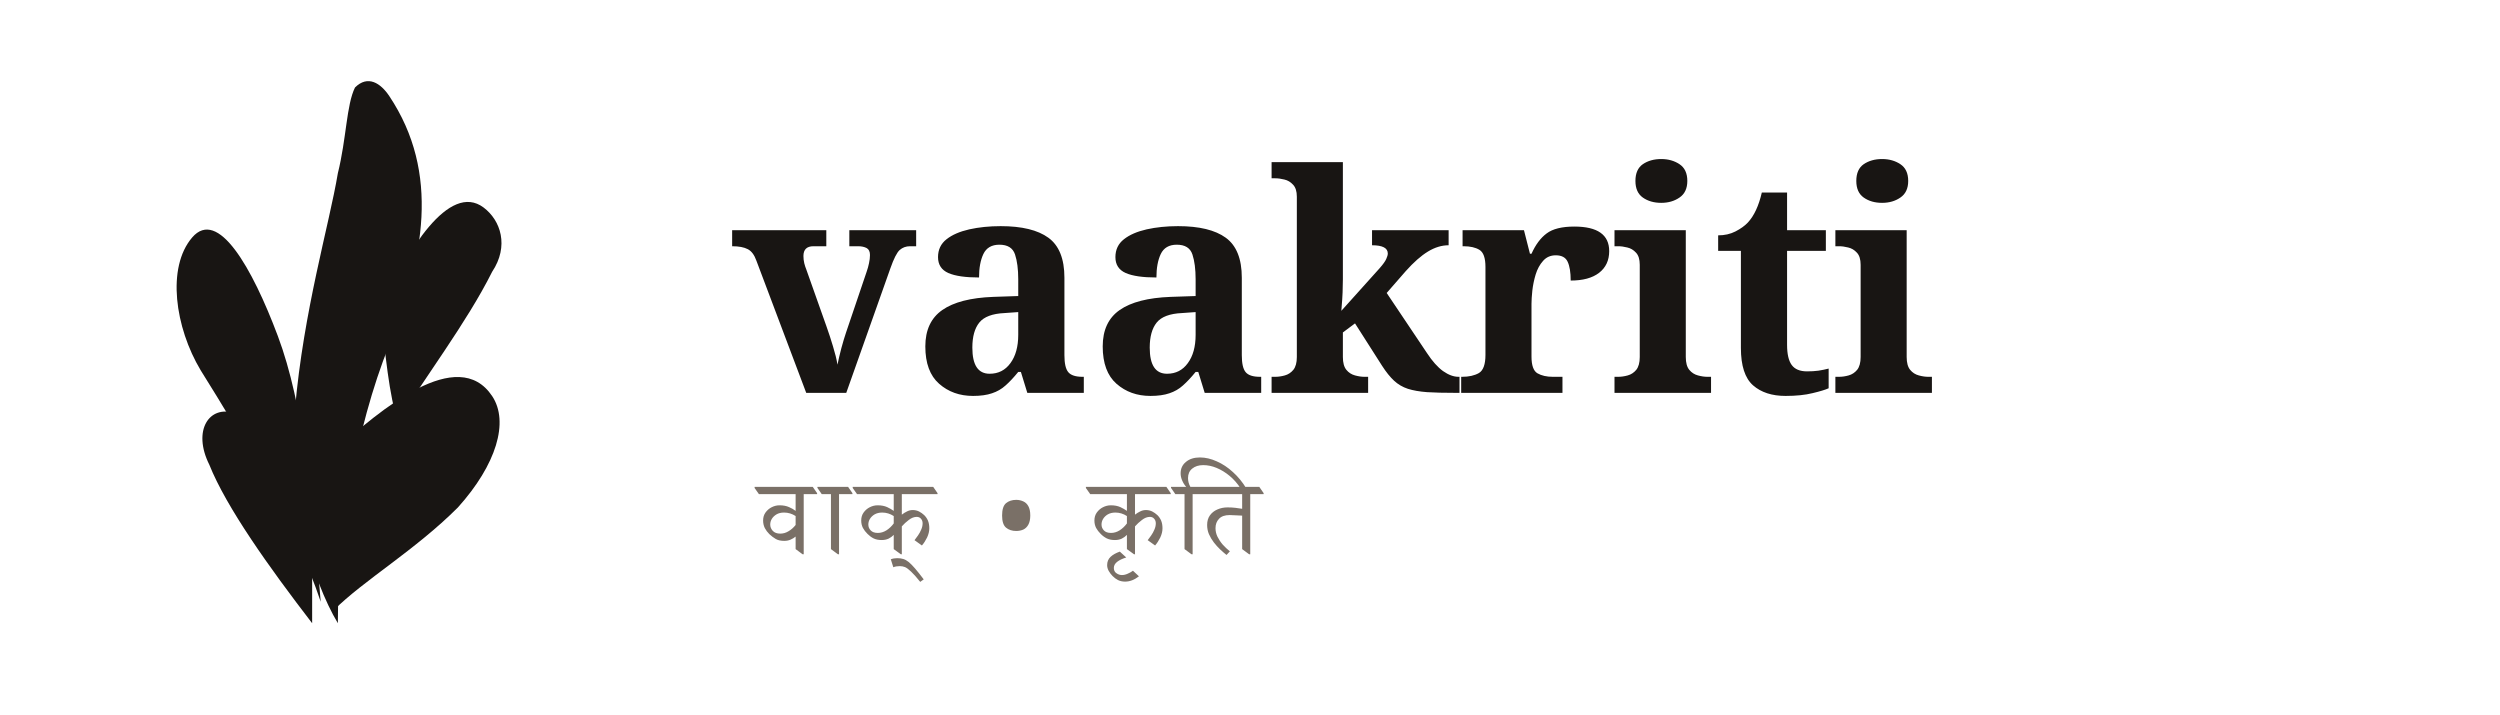
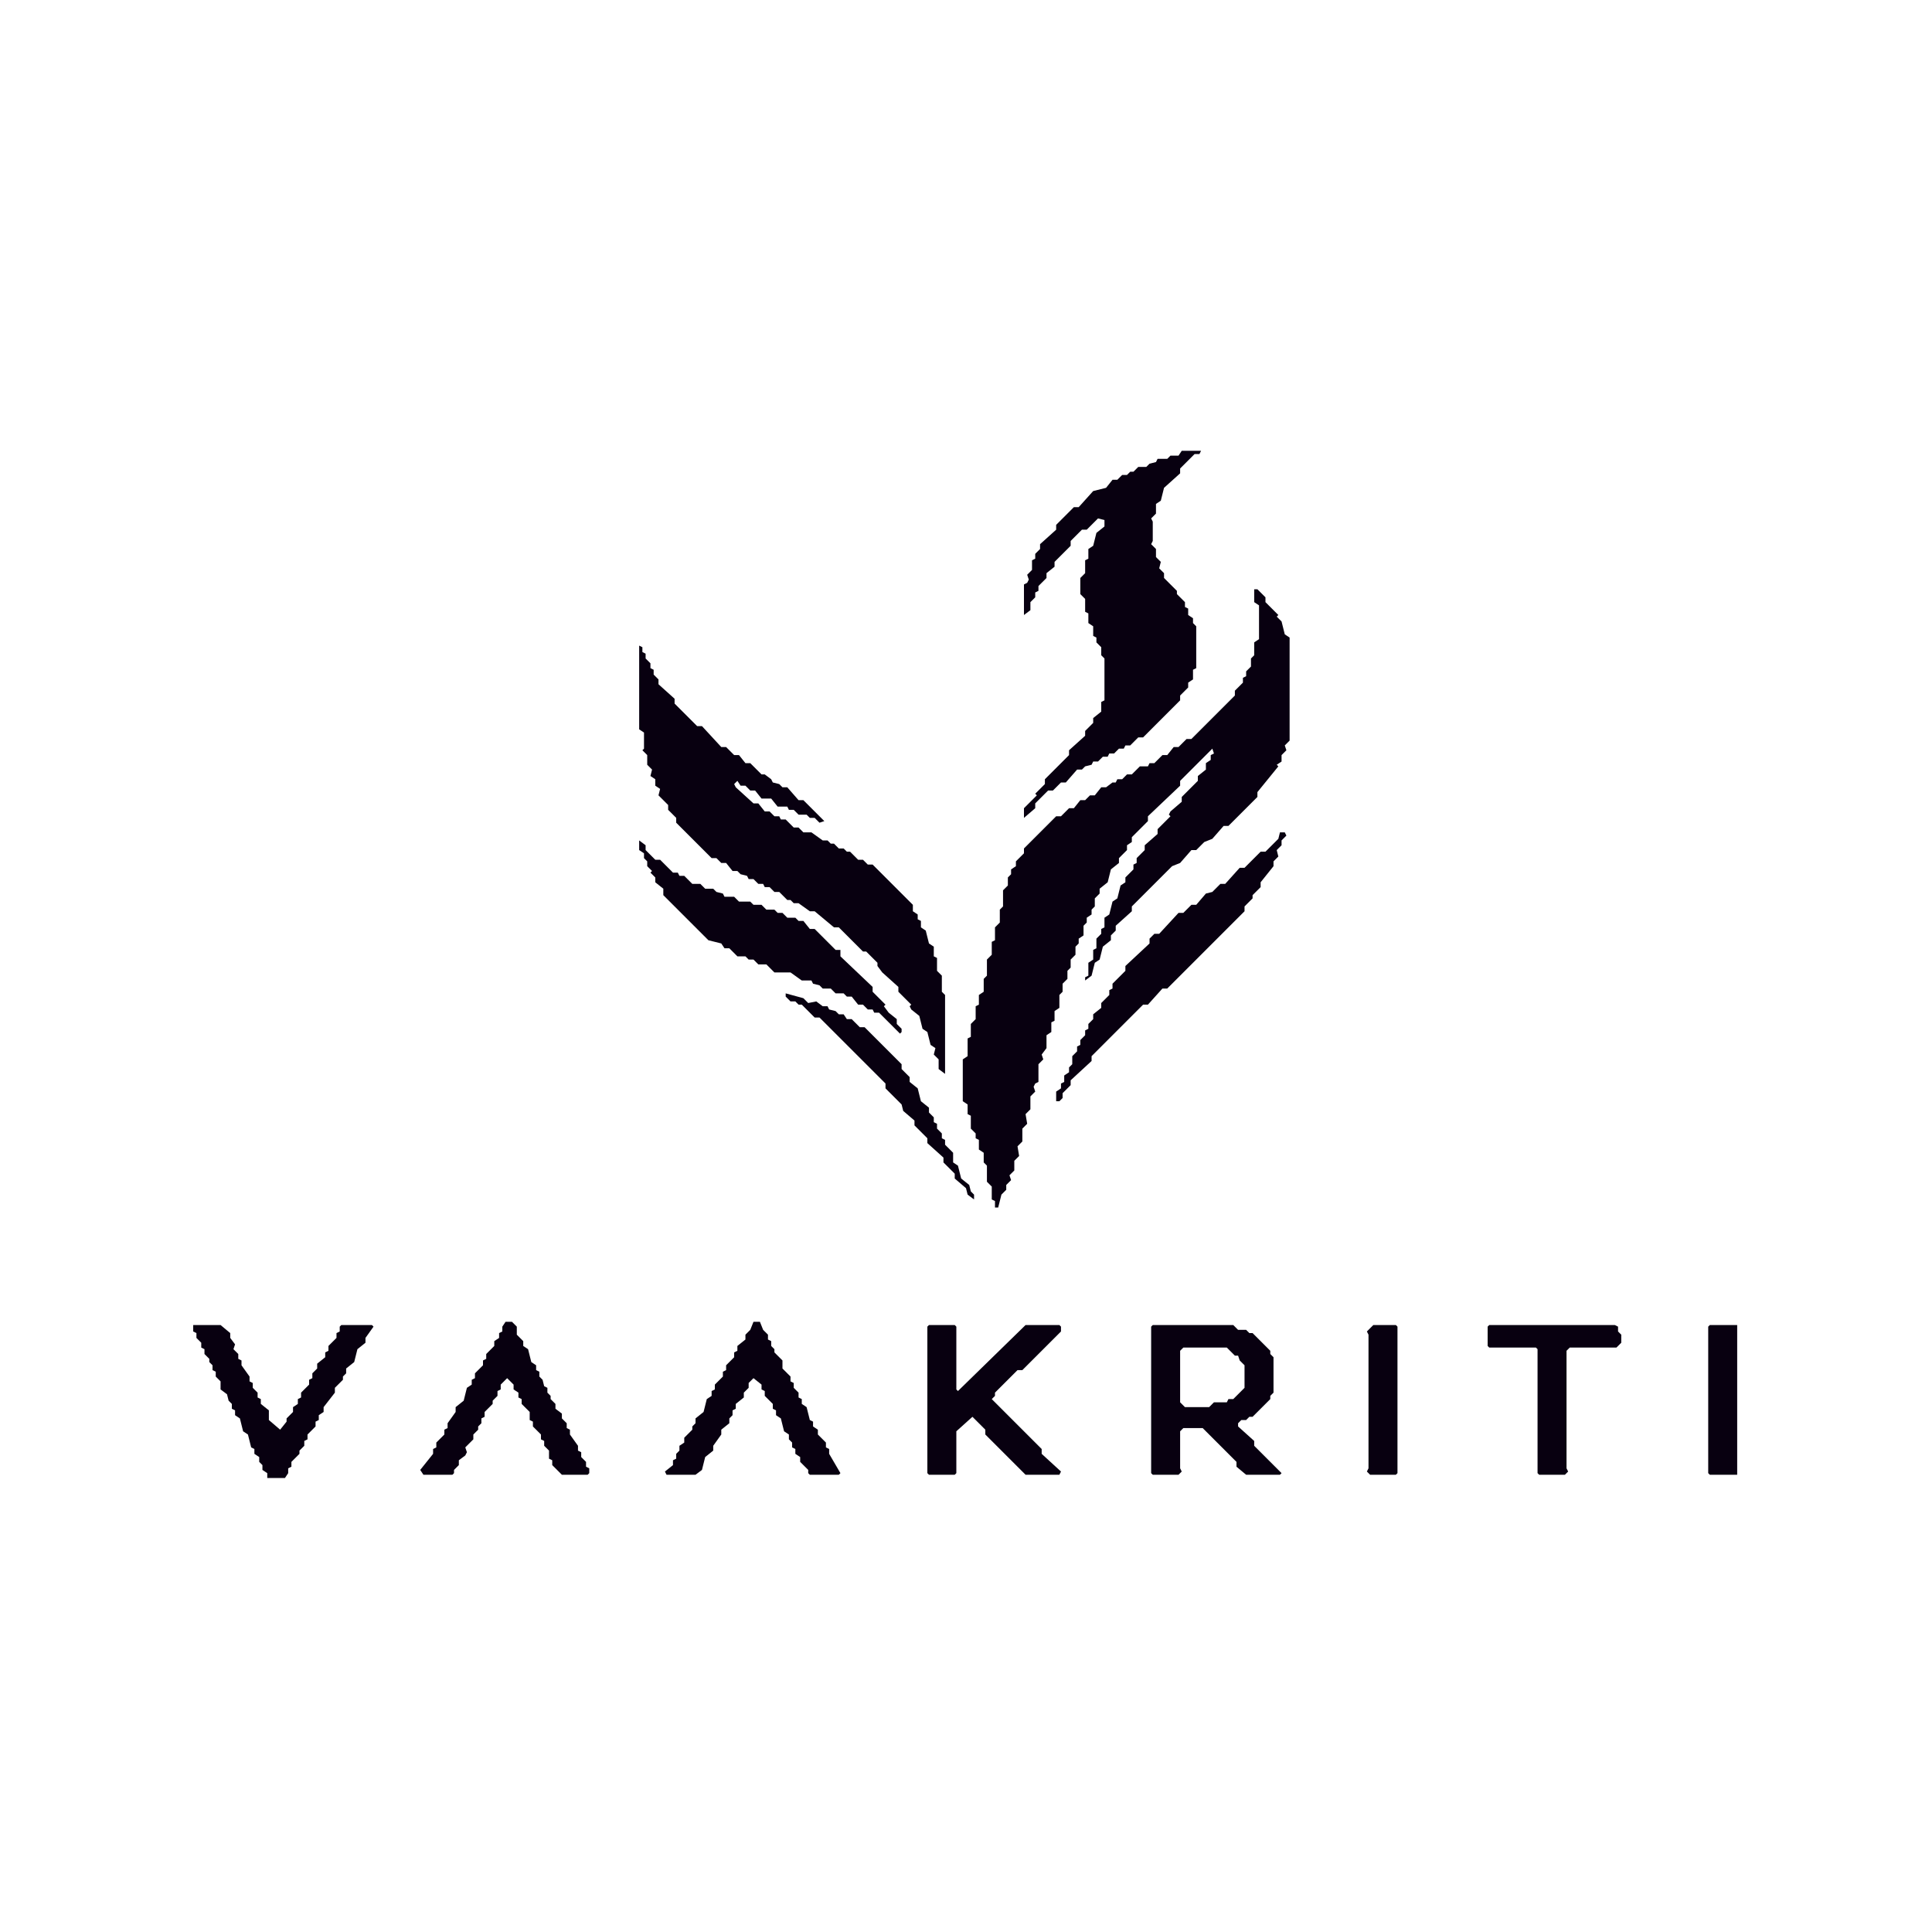
- <svg xmlns="http://www.w3.org/2000/svg" viewBox="0 0 280 80" fill="none">
-   <g transform="translate(10, 5) scale(0.48)">
-     <path d="M58 135 C58 115 62 90 70 70 C78 50 82 30 70 12 C68 9 65 7 62 10 C60 14 60 22 58 30 C56 42 50 62 48 85 C46 105 52 125 58 135Z" fill="#181513" />
-     <path d="M68 62 C74 48 84 32 92 38 C96 41 98 47 94 53 C88 65 78 78 72 88 C70 82 69 72 68 62Z" fill="#181513" />
-     <path d="M57 95 C68 85 86 70 94 82 C98 88 95 98 86 108 C76 118 64 125 57 132 C57 120 56 108 57 95Z" fill="#181513" />
-     <path d="M54 130 C48 112 36 92 26 76 C20 66 18 52 24 45 C30 38 38 52 44 68 C50 84 52 106 54 130Z" fill="#181513" />
-     <path d="M52 135 C42 122 32 108 28 98 C24 90 28 84 34 86 C40 88 46 102 52 118 C52 125 52 130 52 135Z" fill="#181513" />
-   </g>
-   <text x="82" y="44" font-family="'Playfair Display', Georgia, serif" font-size="34" font-weight="600" fill="#181513" letter-spacing="-0.5">vaakriti</text>
-   <text x="85" y="62" font-family="'Noto Serif Devanagari', 'Rozha One', serif" font-size="12" font-weight="400" fill="#7A7067" letter-spacing="2">वाक् • कृति</text>
+ <svg xmlns="http://www.w3.org/2000/svg" viewBox="0 0 1200 1200" fill="none">
+   <path fill-rule="evenodd" clip-rule="evenodd" d="M 1062 823 L 1061 824 L 1061 915 L 1062 916 L 1079 916 L 1079 823 Z M 925 823 L 924 824 L 924 836 L 925 837 L 954 837 L 955 838 L 955 915 L 956 916 L 972 916 L 974 914 L 973 912 L 973 839 L 975 837 L 1004 837 L 1007 834 L 1007 829 L 1005 827 L 1005 824 L 1003 823 Z M 853 823 L 849 827 L 850 829 L 850 912 L 849 914 L 851 916 L 867 916 L 868 915 L 868 824 L 867 823 Z M 716 823 L 715 824 L 715 915 L 716 916 L 732 916 L 734 914 L 733 912 L 733 889 L 735 887 L 747 887 L 768 908 L 768 911 L 774 916 L 795 916 L 796 915 L 779 898 L 779 895 L 769 886 L 769 884 L 771 882 L 774 882 L 776 880 L 778 880 L 789 869 L 789 867 L 791 865 L 791 843 L 789 841 L 789 839 L 778 828 L 776 828 L 774 826 L 769 826 L 766 823 Z M 733 839 L 735 837 L 762 837 L 767 842 L 769 842 L 770 845 L 773 848 L 773 862 L 766 869 L 763 869 L 762 871 L 754 871 L 751 874 L 736 874 L 733 871 Z M 577 823 L 576 824 L 576 915 L 577 916 L 593 916 L 594 915 L 594 889 L 604 880 L 612 888 L 612 891 L 637 916 L 658 916 L 659 914 L 647 903 L 647 900 L 616 869 L 618 867 L 618 865 L 632 851 L 635 851 L 659 827 L 659 824 L 658 823 L 637 823 L 595 864 L 594 863 L 594 824 L 593 823 Z M 166 918 L 177 918 L 179 915 L 179 912 L 181 911 L 181 908 L 186 903 L 186 901 L 189 898 L 189 895 L 191 894 L 191 891 L 196 886 L 196 883 L 198 882 L 198 879 L 201 877 L 201 874 L 208 865 L 208 862 L 213 857 L 213 855 L 215 853 L 215 850 L 220 846 L 222 838 L 227 834 L 227 831 L 232 824 L 231 823 L 212 823 L 211 824 L 211 827 L 209 828 L 209 831 L 204 836 L 204 839 L 202 840 L 202 843 L 197 847 L 197 850 L 194 853 L 194 856 L 192 857 L 192 860 L 187 865 L 187 868 L 185 869 L 185 872 L 182 874 L 182 877 L 178 881 L 178 883 L 174 888 L 167 882 L 167 876 L 162 872 L 162 869 L 160 868 L 160 865 L 157 862 L 157 859 L 155 858 L 155 855 L 150 848 L 150 845 L 148 844 L 148 841 L 145 838 L 146 835 L 143 831 L 143 828 L 137 823 L 120 823 L 120 827 L 122 828 L 122 831 L 125 834 L 125 837 L 127 838 L 127 841 L 130 844 L 130 846 L 132 848 L 132 851 L 134 852 L 134 855 L 137 858 L 137 863 L 141 866 L 142 870 L 144 872 L 144 875 L 146 876 L 146 879 L 149 881 L 151 889 L 154 891 L 156 899 L 158 900 L 158 903 L 161 905 L 161 908 L 163 910 L 163 913 L 166 915 Z M 472 821 L 468 821 L 466 826 L 463 829 L 463 832 L 458 836 L 458 839 L 456 840 L 456 843 L 451 848 L 451 851 L 449 852 L 449 855 L 444 860 L 444 863 L 442 864 L 442 867 L 439 869 L 437 877 L 432 881 L 432 884 L 430 886 L 430 888 L 425 893 L 425 896 L 422 898 L 422 901 L 420 903 L 420 906 L 418 907 L 418 910 L 413 914 L 414 916 L 432 916 L 436 913 L 438 905 L 443 901 L 443 898 L 448 891 L 448 888 L 453 884 L 453 881 L 455 879 L 455 876 L 457 875 L 457 872 L 462 868 L 462 865 L 465 862 L 465 859 L 468 856 L 473 860 L 473 863 L 475 864 L 475 867 L 480 872 L 480 875 L 482 876 L 482 879 L 485 881 L 487 889 L 490 891 L 490 894 L 492 896 L 492 899 L 494 900 L 494 903 L 497 905 L 497 908 L 502 913 L 502 915 L 503 916 L 521 916 L 522 915 L 515 903 L 515 900 L 513 899 L 513 896 L 508 891 L 508 888 L 505 886 L 505 883 L 503 882 L 501 874 L 498 872 L 498 869 L 496 868 L 496 865 L 493 862 L 493 859 L 491 858 L 491 855 L 486 850 L 486 845 L 481 840 L 481 838 L 479 836 L 479 833 L 477 832 L 477 829 L 474 826 Z M 318 821 L 314 821 L 312 824 L 312 827 L 310 828 L 310 831 L 307 833 L 307 836 L 302 841 L 302 844 L 300 845 L 300 848 L 295 853 L 295 856 L 293 857 L 293 860 L 290 862 L 288 870 L 283 874 L 283 877 L 278 884 L 278 887 L 276 888 L 276 891 L 271 896 L 271 899 L 269 900 L 269 903 L 261 913 L 263 916 L 281 916 L 282 915 L 282 913 L 285 910 L 285 907 L 289 904 L 290 902 L 289 899 L 294 894 L 294 891 L 297 888 L 297 886 L 299 884 L 299 881 L 301 880 L 301 877 L 306 872 L 306 870 L 309 867 L 309 864 L 311 863 L 311 860 L 315 856 L 319 860 L 319 863 L 322 865 L 322 868 L 324 869 L 324 872 L 329 877 L 329 882 L 331 883 L 331 886 L 336 891 L 336 894 L 338 895 L 338 898 L 341 901 L 341 906 L 343 907 L 343 910 L 349 916 L 365 916 L 366 915 L 366 912 L 364 911 L 364 908 L 361 905 L 361 902 L 359 901 L 359 898 L 354 891 L 354 888 L 352 887 L 352 884 L 349 881 L 349 878 L 345 875 L 345 872 L 342 869 L 342 867 L 340 865 L 340 862 L 338 861 L 337 857 L 335 855 L 335 852 L 333 851 L 333 848 L 330 846 L 328 838 L 325 836 L 325 833 L 321 829 L 321 824 Z M 488 617 L 488 619 L 491 622 L 494 622 L 496 624 L 498 624 L 506 632 L 509 632 L 550 673 L 550 676 L 560 686 L 561 690 L 568 696 L 568 699 L 576 707 L 576 710 L 586 719 L 586 722 L 593 729 L 593 732 L 600 738 L 601 742 L 605 745 L 605 742 L 603 740 L 602 736 L 597 732 L 595 724 L 592 722 L 592 716 L 587 711 L 587 708 L 585 707 L 585 704 L 582 701 L 582 698 L 580 697 L 580 694 L 577 691 L 577 688 L 572 684 L 570 676 L 565 672 L 565 669 L 560 664 L 560 661 L 537 638 L 534 638 L 529 633 L 526 633 L 524 630 L 521 630 L 519 628 L 515 627 L 514 625 L 511 625 L 507 622 L 502 623 L 499 620 Z M 397 522 L 397 528 L 400 530 L 400 533 L 402 535 L 402 538 L 405 541 L 404 542 L 407 545 L 407 548 L 412 552 L 412 556 L 440 584 L 448 586 L 450 589 L 453 589 L 458 594 L 463 594 L 465 596 L 468 596 L 471 599 L 476 599 L 481 604 L 491 604 L 498 609 L 504 609 L 505 611 L 509 612 L 511 614 L 516 614 L 519 617 L 524 617 L 526 619 L 529 619 L 533 624 L 536 624 L 539 627 L 542 627 L 543 629 L 546 629 L 559 642 L 560 641 L 560 639 L 557 636 L 557 633 L 552 629 L 549 625 L 550 624 L 542 616 L 542 613 L 522 594 L 522 590 L 519 590 L 506 577 L 503 577 L 499 572 L 496 572 L 494 570 L 489 570 L 486 567 L 483 567 L 481 565 L 476 565 L 473 562 L 468 562 L 466 560 L 459 560 L 456 557 L 450 557 L 449 555 L 445 554 L 443 552 L 438 552 L 435 549 L 430 549 L 425 544 L 422 544 L 421 542 L 418 542 L 410 534 L 407 534 L 401 528 L 401 525 Z M 798 517 L 795 517 L 794 521 L 786 529 L 783 529 L 773 539 L 770 539 L 761 549 L 758 549 L 753 554 L 749 555 L 743 562 L 740 562 L 735 567 L 732 567 L 720 580 L 717 580 L 714 583 L 714 586 L 699 600 L 699 603 L 691 611 L 691 614 L 689 615 L 689 618 L 684 623 L 684 626 L 679 630 L 679 633 L 676 636 L 676 639 L 674 640 L 674 643 L 671 646 L 671 649 L 669 650 L 669 653 L 666 656 L 666 661 L 664 663 L 664 666 L 661 668 L 661 672 L 659 673 L 659 676 L 656 678 L 656 684 L 658 684 L 660 682 L 660 679 L 665 674 L 665 671 L 678 659 L 678 656 L 710 624 L 713 624 L 722 614 L 725 614 L 773 566 L 773 563 L 778 558 L 778 556 L 783 551 L 783 548 L 791 538 L 791 535 L 794 532 L 793 528 L 796 525 L 796 522 L 799 519 Z M 397 401 L 397 453 L 400 455 L 400 465 L 399 466 L 402 469 L 402 475 L 405 478 L 404 482 L 407 484 L 407 488 L 410 490 L 409 494 L 415 500 L 415 503 L 420 508 L 420 511 L 442 533 L 445 533 L 448 536 L 451 536 L 455 541 L 458 541 L 460 543 L 464 544 L 465 546 L 468 546 L 471 549 L 474 549 L 475 551 L 478 551 L 481 554 L 484 554 L 489 559 L 491 559 L 493 561 L 496 561 L 503 566 L 506 566 L 518 576 L 521 576 L 536 591 L 538 591 L 545 598 L 545 600 L 548 604 L 558 613 L 558 616 L 566 624 L 565 625 L 566 627 L 571 631 L 573 639 L 576 641 L 578 649 L 581 651 L 580 655 L 583 658 L 583 664 L 587 667 L 587 618 L 585 616 L 585 606 L 582 603 L 582 595 L 580 594 L 580 588 L 577 586 L 575 578 L 572 576 L 572 572 L 570 571 L 570 568 L 567 566 L 567 562 L 542 537 L 539 537 L 536 534 L 533 534 L 528 529 L 526 529 L 524 527 L 521 527 L 518 524 L 516 524 L 514 522 L 511 522 L 504 517 L 499 517 L 496 514 L 493 514 L 488 509 L 485 509 L 484 507 L 481 507 L 478 504 L 475 504 L 471 499 L 468 499 L 457 489 L 456 487 L 458 485 L 460 488 L 463 488 L 466 491 L 469 491 L 473 496 L 479 496 L 483 501 L 489 501 L 490 503 L 493 503 L 496 506 L 501 506 L 503 508 L 506 508 L 509 511 L 512 510 L 499 497 L 496 497 L 489 489 L 486 489 L 484 487 L 480 486 L 479 484 L 475 481 L 473 481 L 466 474 L 463 474 L 459 469 L 456 469 L 451 464 L 448 464 L 436 451 L 433 451 L 419 437 L 419 434 L 409 425 L 409 422 L 406 419 L 406 416 L 404 415 L 404 412 L 401 409 L 401 406 L 399 405 L 399 402 Z M 781 366 L 779 366 L 779 374 L 782 376 L 782 397 L 779 399 L 779 407 L 777 409 L 777 414 L 774 417 L 774 420 L 772 421 L 772 424 L 767 429 L 767 432 L 740 459 L 737 459 L 732 464 L 729 464 L 725 469 L 722 469 L 717 474 L 714 474 L 713 476 L 708 476 L 703 481 L 700 481 L 697 484 L 694 484 L 693 486 L 691 486 L 687 489 L 684 489 L 680 494 L 677 494 L 674 497 L 671 497 L 667 502 L 664 502 L 659 507 L 656 507 L 636 527 L 636 530 L 631 535 L 631 538 L 628 540 L 628 543 L 626 545 L 626 550 L 623 553 L 623 563 L 621 565 L 621 573 L 618 576 L 618 584 L 616 585 L 616 593 L 613 596 L 613 606 L 611 608 L 611 616 L 608 618 L 608 624 L 606 625 L 606 633 L 603 636 L 603 644 L 601 645 L 601 656 L 598 658 L 598 684 L 601 686 L 601 692 L 603 693 L 603 701 L 606 704 L 606 707 L 608 708 L 608 714 L 611 716 L 611 722 L 613 724 L 613 734 L 616 737 L 616 745 L 618 746 L 618 750 L 620 750 L 622 742 L 625 739 L 625 736 L 628 733 L 627 730 L 630 727 L 630 721 L 633 718 L 632 712 L 635 709 L 635 701 L 638 698 L 637 692 L 640 689 L 640 681 L 643 678 L 642 675 L 643 673 L 645 672 L 645 661 L 648 658 L 647 655 L 650 651 L 650 643 L 653 641 L 653 635 L 655 634 L 655 628 L 658 626 L 658 618 L 660 616 L 660 611 L 663 608 L 663 603 L 665 601 L 665 596 L 668 593 L 668 588 L 670 586 L 670 583 L 673 581 L 673 575 L 675 573 L 675 570 L 678 568 L 678 565 L 680 563 L 680 558 L 683 555 L 683 552 L 688 548 L 690 540 L 695 536 L 695 533 L 700 528 L 700 525 L 703 523 L 703 520 L 713 510 L 713 507 L 733 488 L 733 485 L 753 465 L 754 468 L 752 469 L 752 472 L 749 474 L 749 478 L 744 482 L 744 485 L 734 495 L 734 498 L 727 504 L 726 506 L 727 507 L 719 515 L 719 518 L 711 525 L 711 528 L 706 533 L 706 536 L 704 537 L 704 540 L 699 545 L 699 548 L 696 550 L 694 558 L 691 560 L 689 568 L 686 570 L 686 576 L 684 577 L 684 580 L 681 583 L 681 589 L 679 590 L 679 596 L 676 598 L 676 606 L 674 607 L 674 609 L 678 606 L 680 598 L 683 596 L 685 588 L 690 584 L 690 581 L 693 578 L 693 575 L 703 566 L 703 563 L 728 538 L 733 536 L 740 528 L 743 528 L 748 523 L 753 521 L 760 513 L 763 513 L 781 495 L 781 492 L 794 476 L 793 475 L 796 473 L 796 469 L 799 466 L 798 463 L 801 460 L 801 396 L 798 394 L 796 386 L 793 383 L 794 382 L 786 374 L 786 371 Z M 746 280 L 734 280 L 732 283 L 727 283 L 725 285 L 719 285 L 718 287 L 714 288 L 712 290 L 707 290 L 704 293 L 702 293 L 700 295 L 697 295 L 694 298 L 691 298 L 687 303 L 679 305 L 670 315 L 667 315 L 656 326 L 656 329 L 646 338 L 646 341 L 643 344 L 643 347 L 641 348 L 641 354 L 638 357 L 639 360 L 638 362 L 636 363 L 636 382 L 640 379 L 640 374 L 643 371 L 643 368 L 645 367 L 645 364 L 650 359 L 650 356 L 655 352 L 655 349 L 665 339 L 665 336 L 672 329 L 675 329 L 682 322 L 686 323 L 686 327 L 681 331 L 679 339 L 676 341 L 676 347 L 674 348 L 674 356 L 671 359 L 671 369 L 674 372 L 674 380 L 676 381 L 676 387 L 679 389 L 679 395 L 681 396 L 681 399 L 684 402 L 684 407 L 686 409 L 686 435 L 684 436 L 684 442 L 679 446 L 679 449 L 674 454 L 674 457 L 664 466 L 664 469 L 649 484 L 649 487 L 643 493 L 644 494 L 636 502 L 636 508 L 643 502 L 643 499 L 651 491 L 654 491 L 659 486 L 662 486 L 669 478 L 672 478 L 674 476 L 678 475 L 679 473 L 682 473 L 685 470 L 688 470 L 689 468 L 692 468 L 695 465 L 698 465 L 699 463 L 702 463 L 707 458 L 710 458 L 733 435 L 733 432 L 738 427 L 738 424 L 741 422 L 741 416 L 743 415 L 743 389 L 741 387 L 741 384 L 738 382 L 738 378 L 736 377 L 736 374 L 731 369 L 731 367 L 723 359 L 723 356 L 720 353 L 721 349 L 718 346 L 718 341 L 715 338 L 716 336 L 716 324 L 715 322 L 718 319 L 718 313 L 721 311 L 723 303 L 733 294 L 733 291 L 742 282 L 745 282 Z" fill="#080010" />
</svg>
